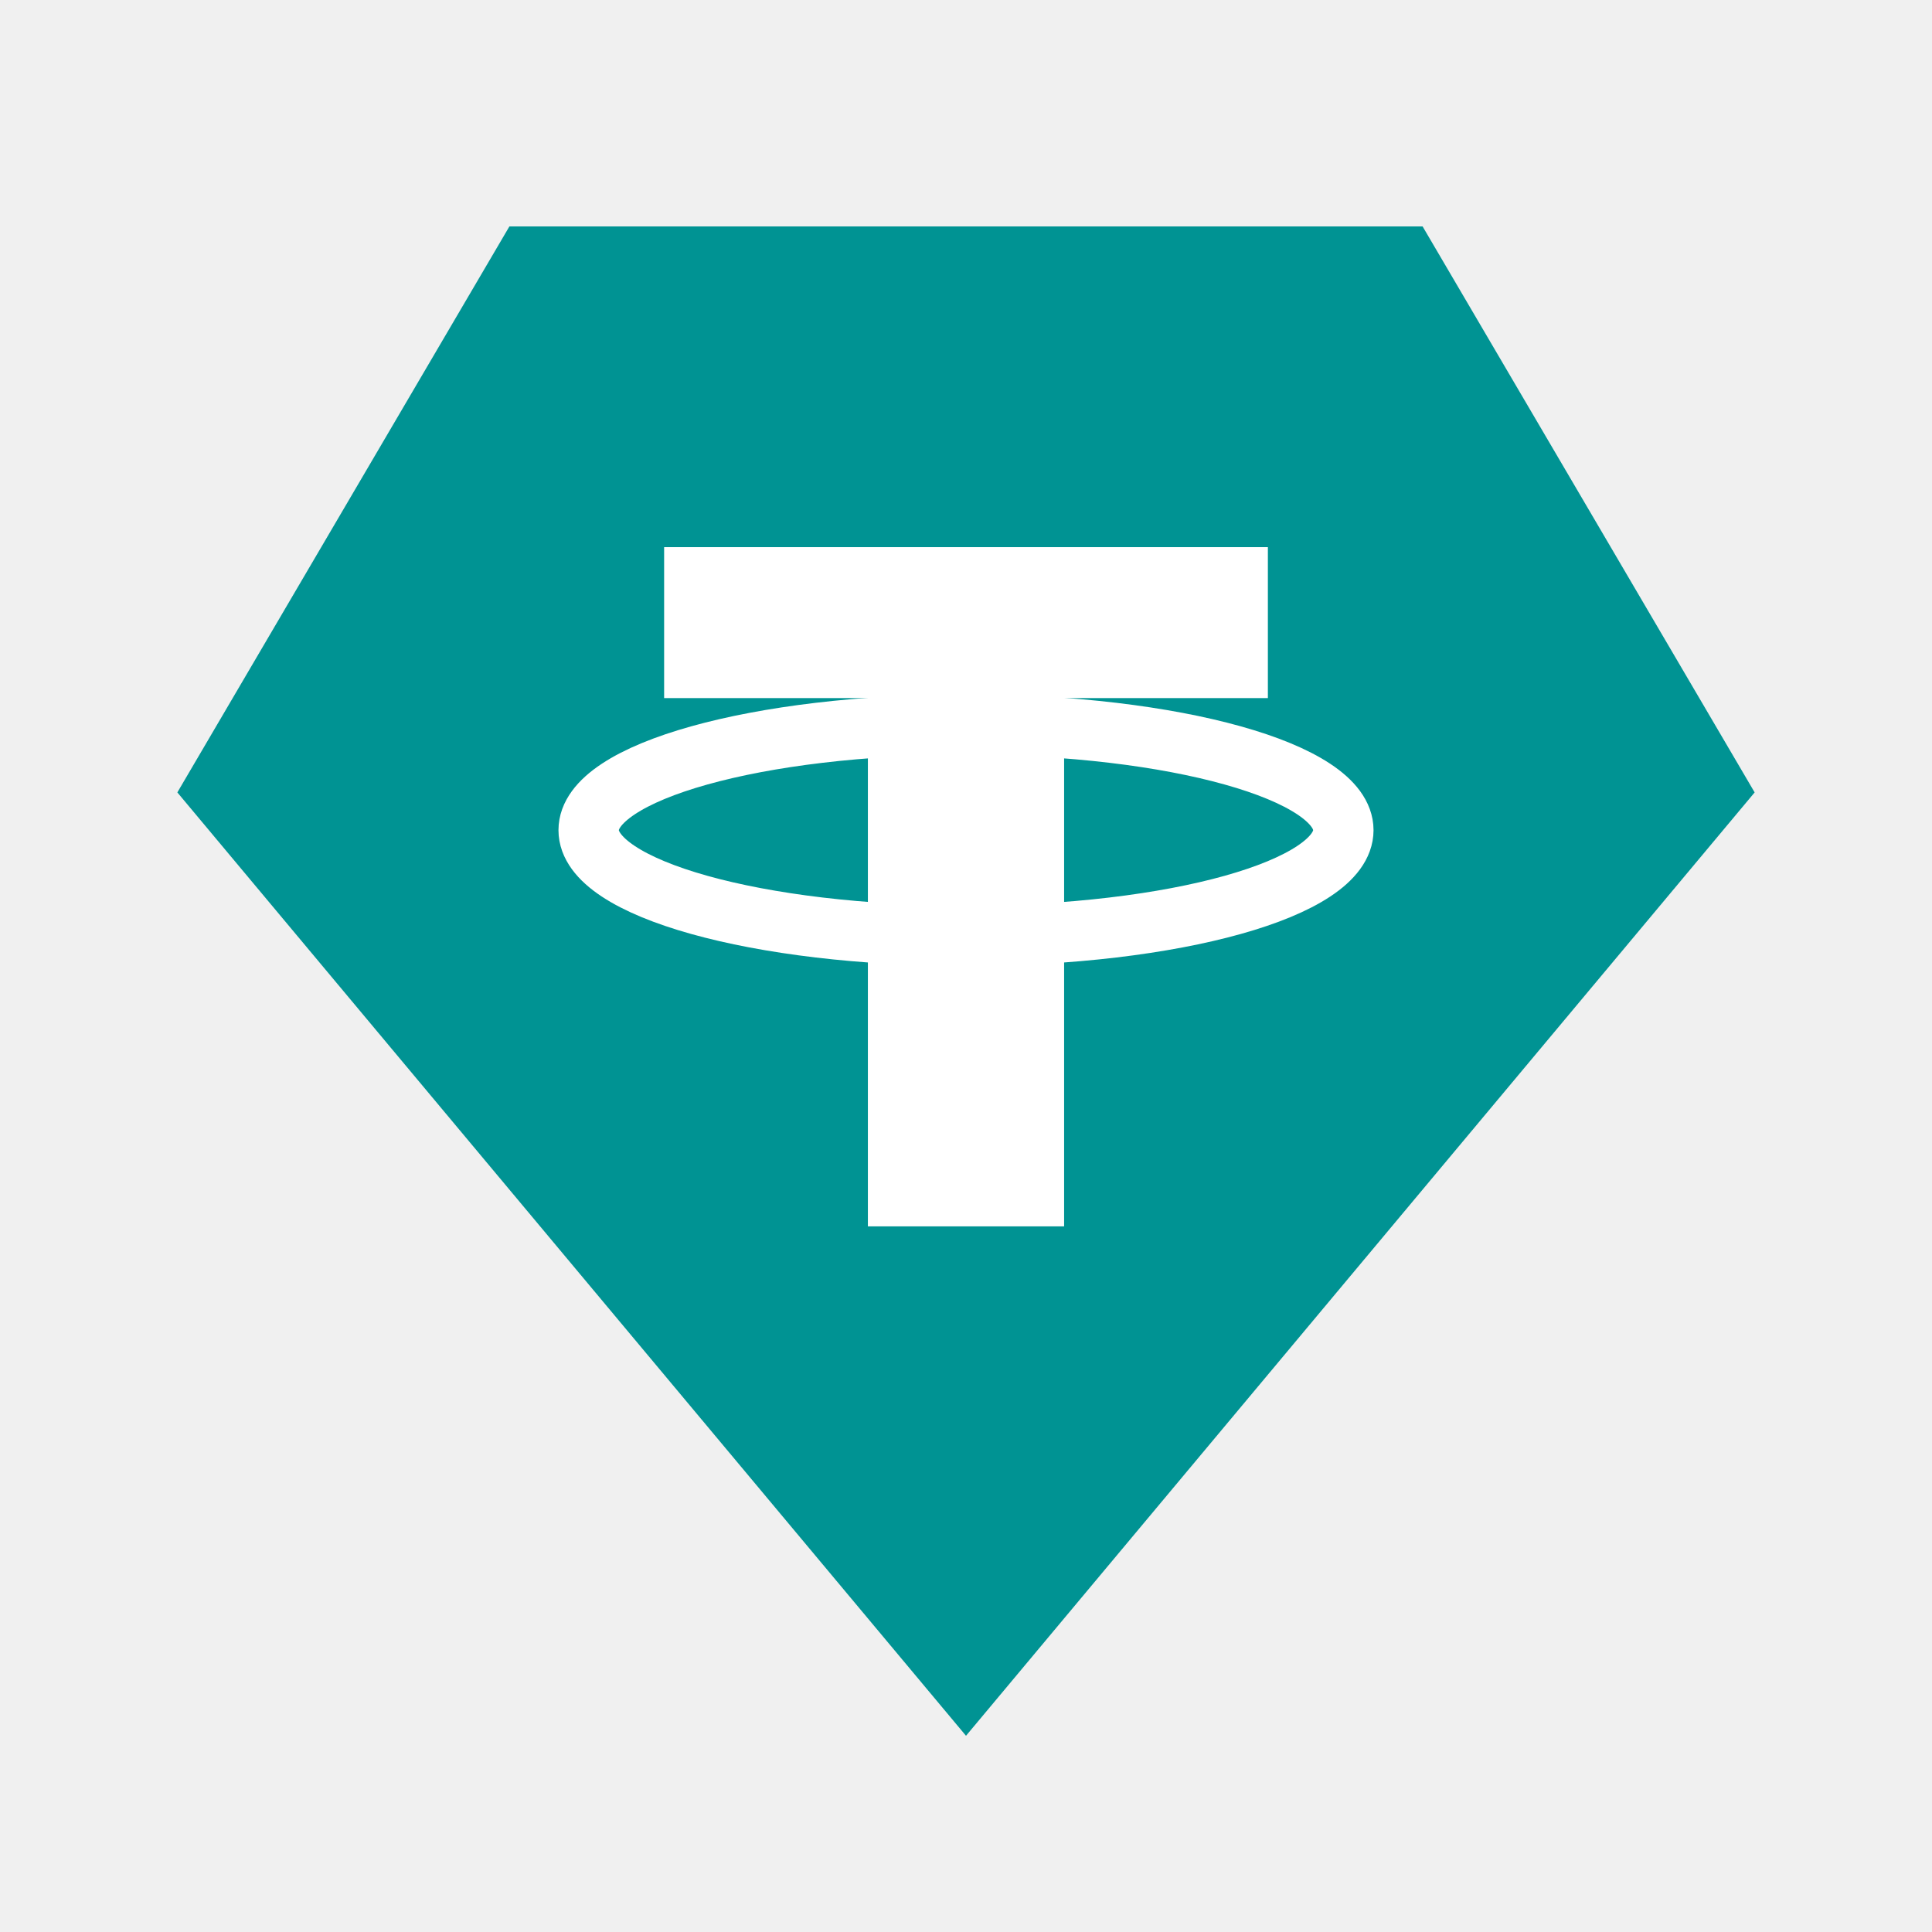
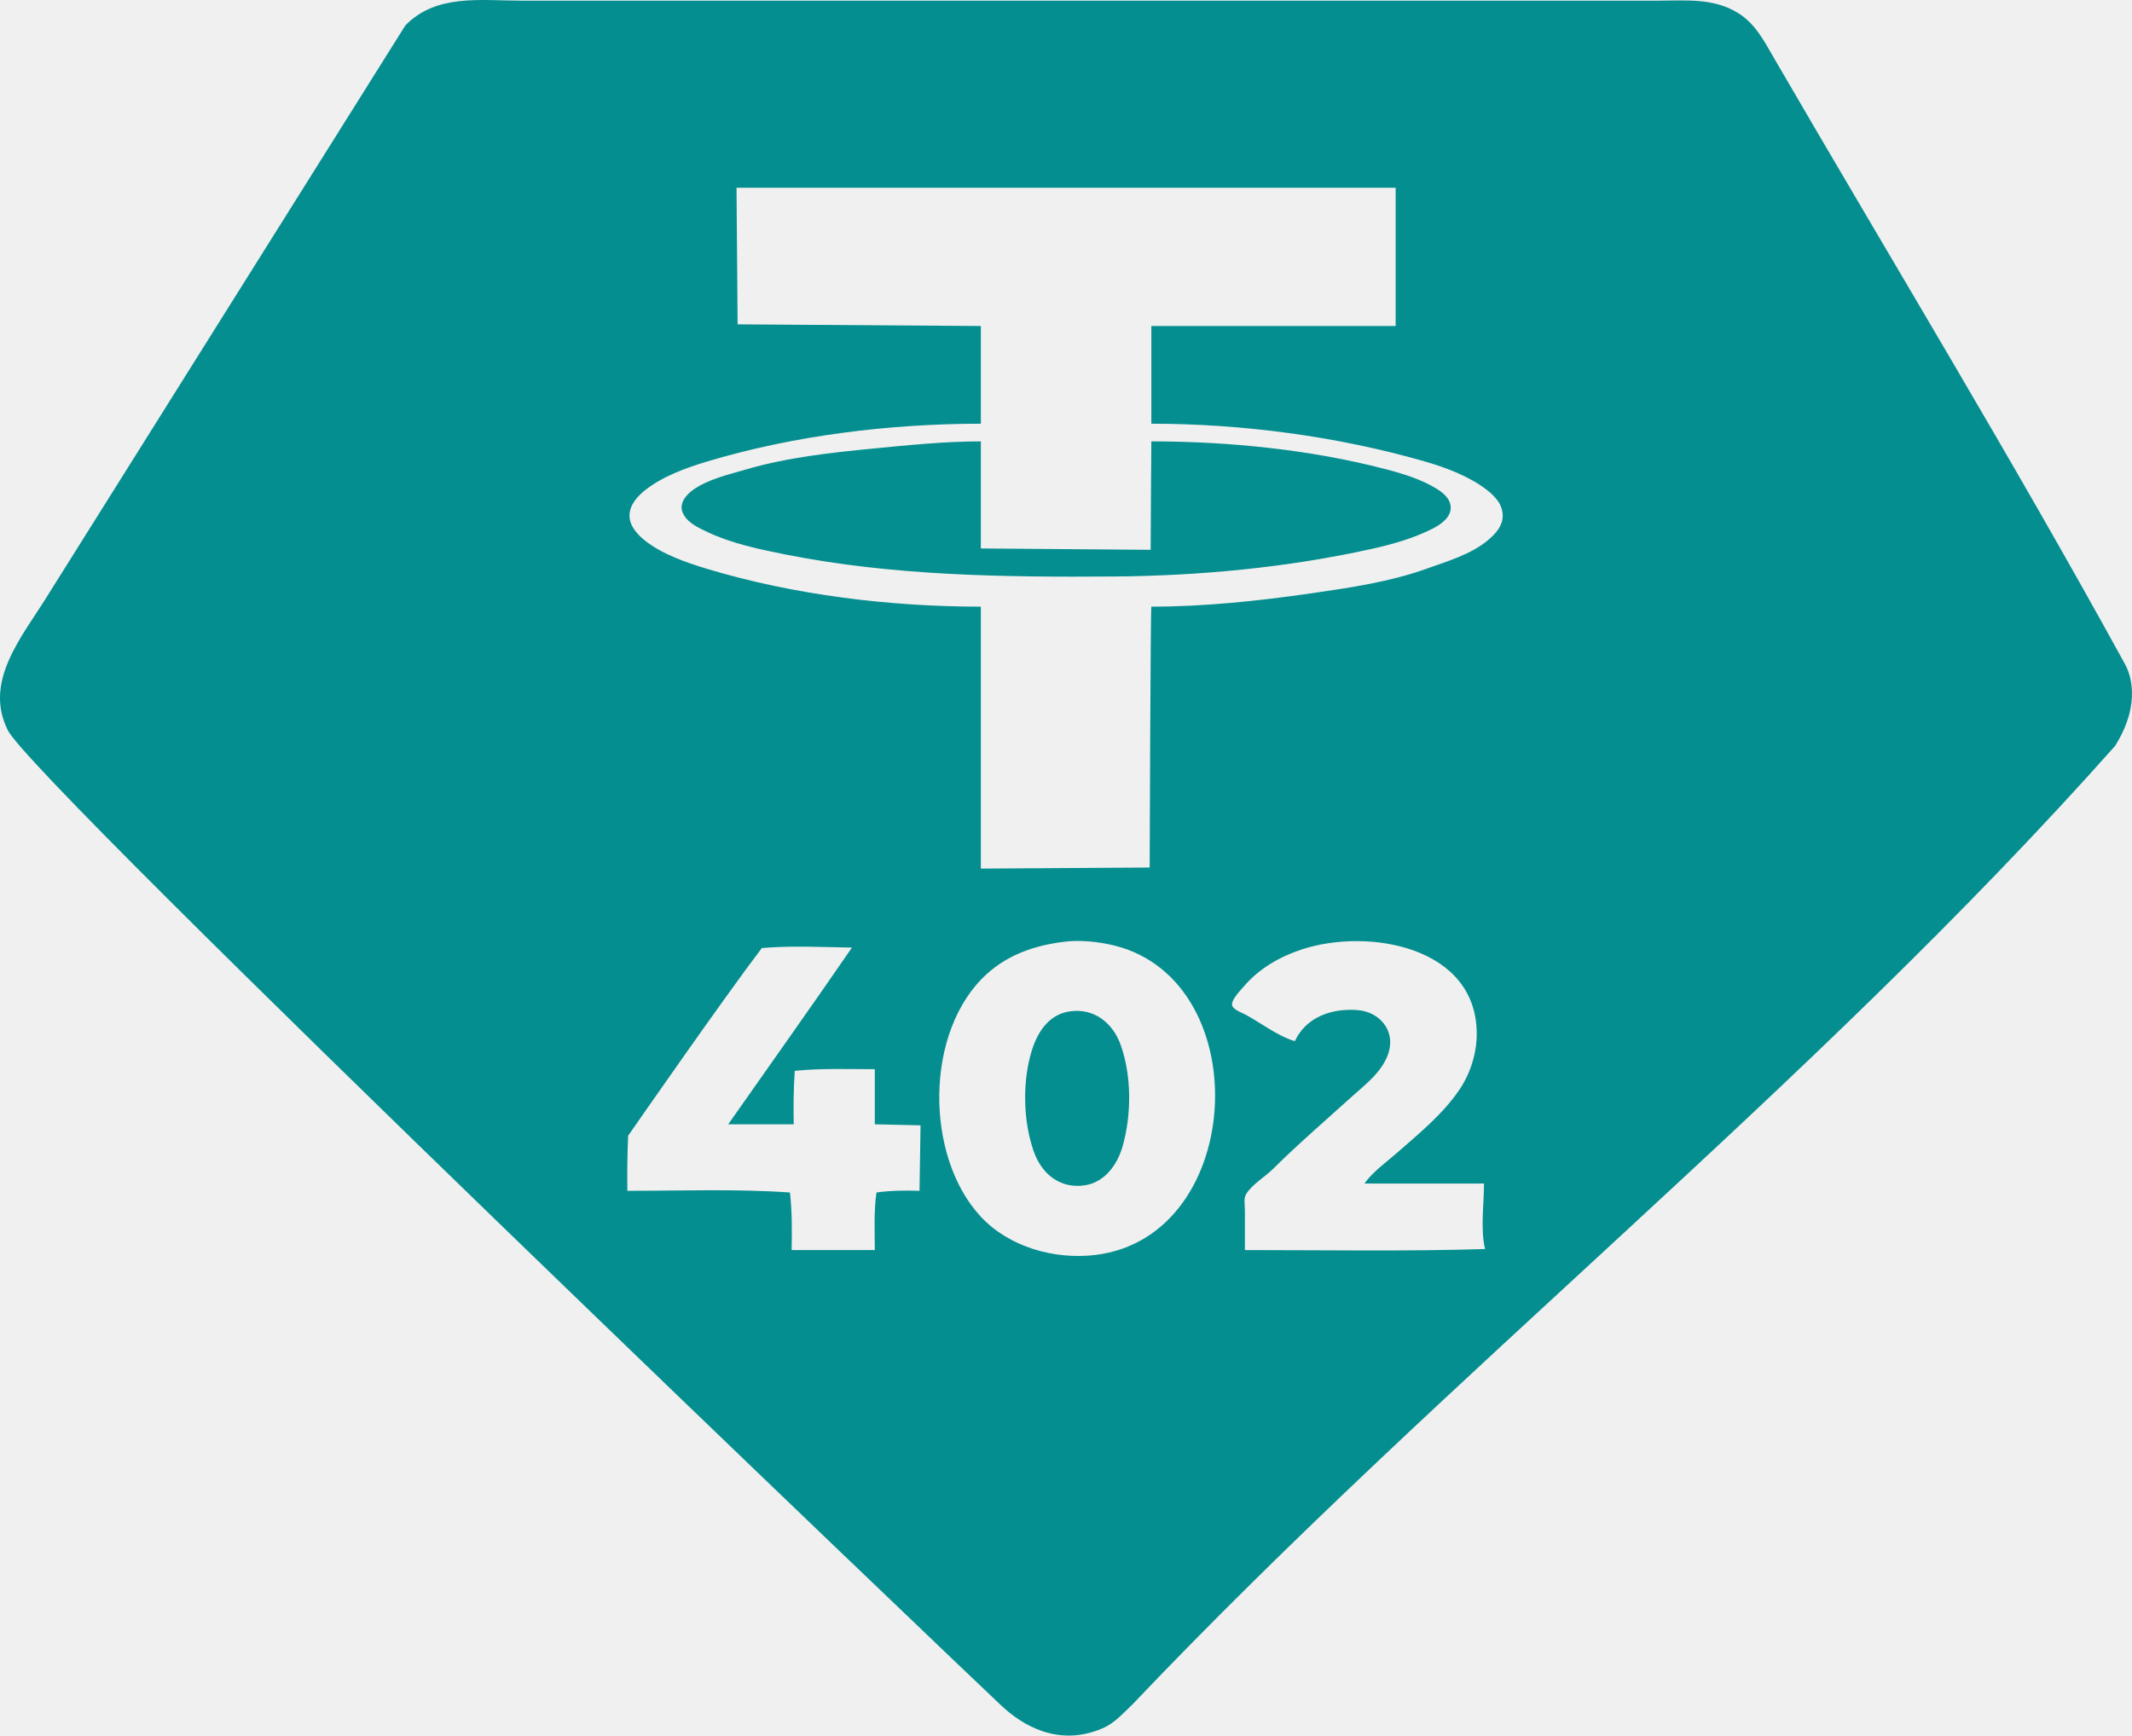
- <svg xmlns="http://www.w3.org/2000/svg" width="32" height="32" viewBox="0 0 512 512" fill="none">
-   <path d="M135 60H377L465 210L256 460L47 210L135 60Z" fill="#009393" />
-   <rect x="176" y="145" width="160" height="40" fill="white" />
-   <rect x="230" y="185" width="52" height="140" fill="white" />
-   <ellipse cx="256" cy="220" rx="100" ry="28" stroke="white" stroke-width="16" fill="none" />
+ <svg xmlns="http://www.w3.org/2000/svg" version="1.1" id="svg1" width="2050.756" height="1669.729" viewBox="0 0 2050.756 1669.729">
+   <defs id="defs1" />
+   <g id="g1" transform="translate(-0.03247291,-222.1292)">
+     <path style="fill:#058e8f;stroke:none" d="M 44.947,796.481 C 20.964,835.032 -15.791,877.788 7.423,924.384 27.732,970.58 932.226,1833.987 963.219,1863.03 c 19.671,18.434 54.263,40.142 96.997,21.995 11.743,-4.903 19.824,-14.409 28.884,-22.891 303.663,-319.572 652.26,-592.511 945.402,-922.365 26.616,-42.501 13.586,-71.652 9.373,-79.04 -107.94,-196.714 -224.856,-388.864 -337.559,-582.96 -9.62,-16.588 -17.874,-32.941 -34.815,-43.341 -23.662,-14.526 -50.451,-11.659 -76.999,-11.659 H 501.501 c -38.862,0 -81.841,-6.787 -111.576,23.834 m 952.576,156.166 v 133 h -235 v 94 c 87.431,0 178.873,12.085 263,36.291 20.166,5.802 42.179,14.099 59,26.84 8.511,6.447 16.174,14.562 15.981,25.869 -0.164,9.59 -7.059,17.03 -14.02,22.904 -16.369,13.815 -39.179,20.387 -58.961,27.509 -35.538,12.794 -74.749,18.49 -112,23.857 -50.388,7.261 -102.111,12.729 -153,12.729 -0.784,-0.081 -1.603,250.972 -1.603,250.972 l -162.397,1.028 V 805.769 c -87.064,0 -179.478,-11.119 -263,-36.28 -20.312,-6.119 -43.133,-13.964 -60,-27.238 -7.124,-5.606 -14.727,-13.911 -14.945,-23.482 -0.239,-10.473 7.274,-18.886 14.945,-24.996 16.844,-13.415 39.545,-21.587 60,-27.724 83.57,-25.073 175.942,-36.28 263,-36.28 v -94 l -233.972,-1.603 -1.028,-131.397 h 634 m -235,244 c -0.163,0.876 -0.651,104.319 -0.651,104.319 l -163.349,-1.319 v -103 c -34.405,0 -68.781,3.519 -103,6.83 -40.845,3.953 -83.476,8.599 -123,20.205 -16.935,4.973 -36.416,9.292 -51,19.753 -6.569,4.712 -13.258,12.636 -10.005,21.211 3.74,9.861 15.12,15.025 24.005,19.219 23.369,11.031 49.784,16.568 75,21.581 103.349,20.548 210.015,21.951 314.999,21.197 83.053,-0.597 167.818,-8.542 249.001,-26.573 19.7,-4.375 39.913,-10.076 58,-19.184 7.15,-3.601 16.474,-9.639 17.785,-18.24 1.387,-9.095 -5.731,-15.676 -12.785,-20.085 -15.066,-9.415 -32.903,-14.829 -50,-19.286 -71.846,-18.73 -150.933,-26.629 -225,-26.629 M 4.501,867.769 l -1,1 1,-1 M 1024.501,1128.055 c 13.011,-1.536 27.189,-0.297 40,2.103 145.577,27.277 135.909,281.755 -11,299.326 -39.066,4.673 -82.635,-7.526 -109.911,-36.715 -54.33,-58.144 -54.442,-179.511 5.91,-233.829 21.213,-19.092 47.206,-27.604 75,-30.885 m 288,232.714 h 115 c 0,19.835 -3.595,43.7 1,63 -76.949,2.355 -154.014,1 -231,1 v -38 c 0,-4.515 -1.31,-11.535 1.028,-15.575 5.405,-9.338 18.304,-16.798 25.972,-24.426 23.999,-23.874 49.906,-46.124 75,-68.83 13.665,-12.365 30.533,-24.707 36.226,-43.17 6.598,-21.398 -8.836,-39.411 -30.226,-40.91 -24.363,-1.708 -48.788,6.315 -60,29.91 -16.131,-4.745 -32.231,-17.194 -47,-25.305 -3.398,-1.866 -13.247,-5.23 -13.379,-9.8 -0.161,-5.546 8.278,-13.927 11.679,-17.895 14.547,-16.973 34.639,-28.466 55.7,-35.33 63.781,-20.788 167.992,-2.773 167.992,81.33 0,18.485 -5.967,37.669 -16.198,53 -16.075,24.089 -39.197,42.772 -60.795,61.715 -10.358,9.085 -23.032,17.973 -31,29.285 m -493,-227 c -39.164,57.016 -79.299,113.357 -119,170 h 63 c -0.307,-17.175 -0.194,-34.276 1.028,-51.397 25.563,-2.674 51.31,-1.603 76.972,-1.603 v 53 l 44,1 -1,63 c -13.929,-0.45 -27.634,-0.333 -41.397,1.603 -2.664,18.337 -1.603,36.923 -1.603,55.397 h -80 c 0.376,-18.563 0.449,-36.967 -1.603,-55.397 -51.735,-3.599 -104.456,-1.603 -156.397,-1.603 -0.286,-17.686 -0.029,-35.337 0.738,-53 8.382,-12.158 92.609,-133.234 128.59,-180.566 28.836,-2.438 57.781,-0.9 86.671,-0.434 m 209,61.439 c -19.241,3.03 -30.086,19.178 -35.656,36.561 -9.588,29.926 -8.849,68.432 1.49,98 7.613,21.771 25.438,36.302 49.166,32.7 19.321,-2.933 31.407,-20.012 36.42,-37.7 8.552,-30.169 8.655,-67.293 -1.766,-97 -7.618,-21.72 -26.029,-36.281 -49.655,-32.561 z" id="path2" />
+   </g>
</svg>
